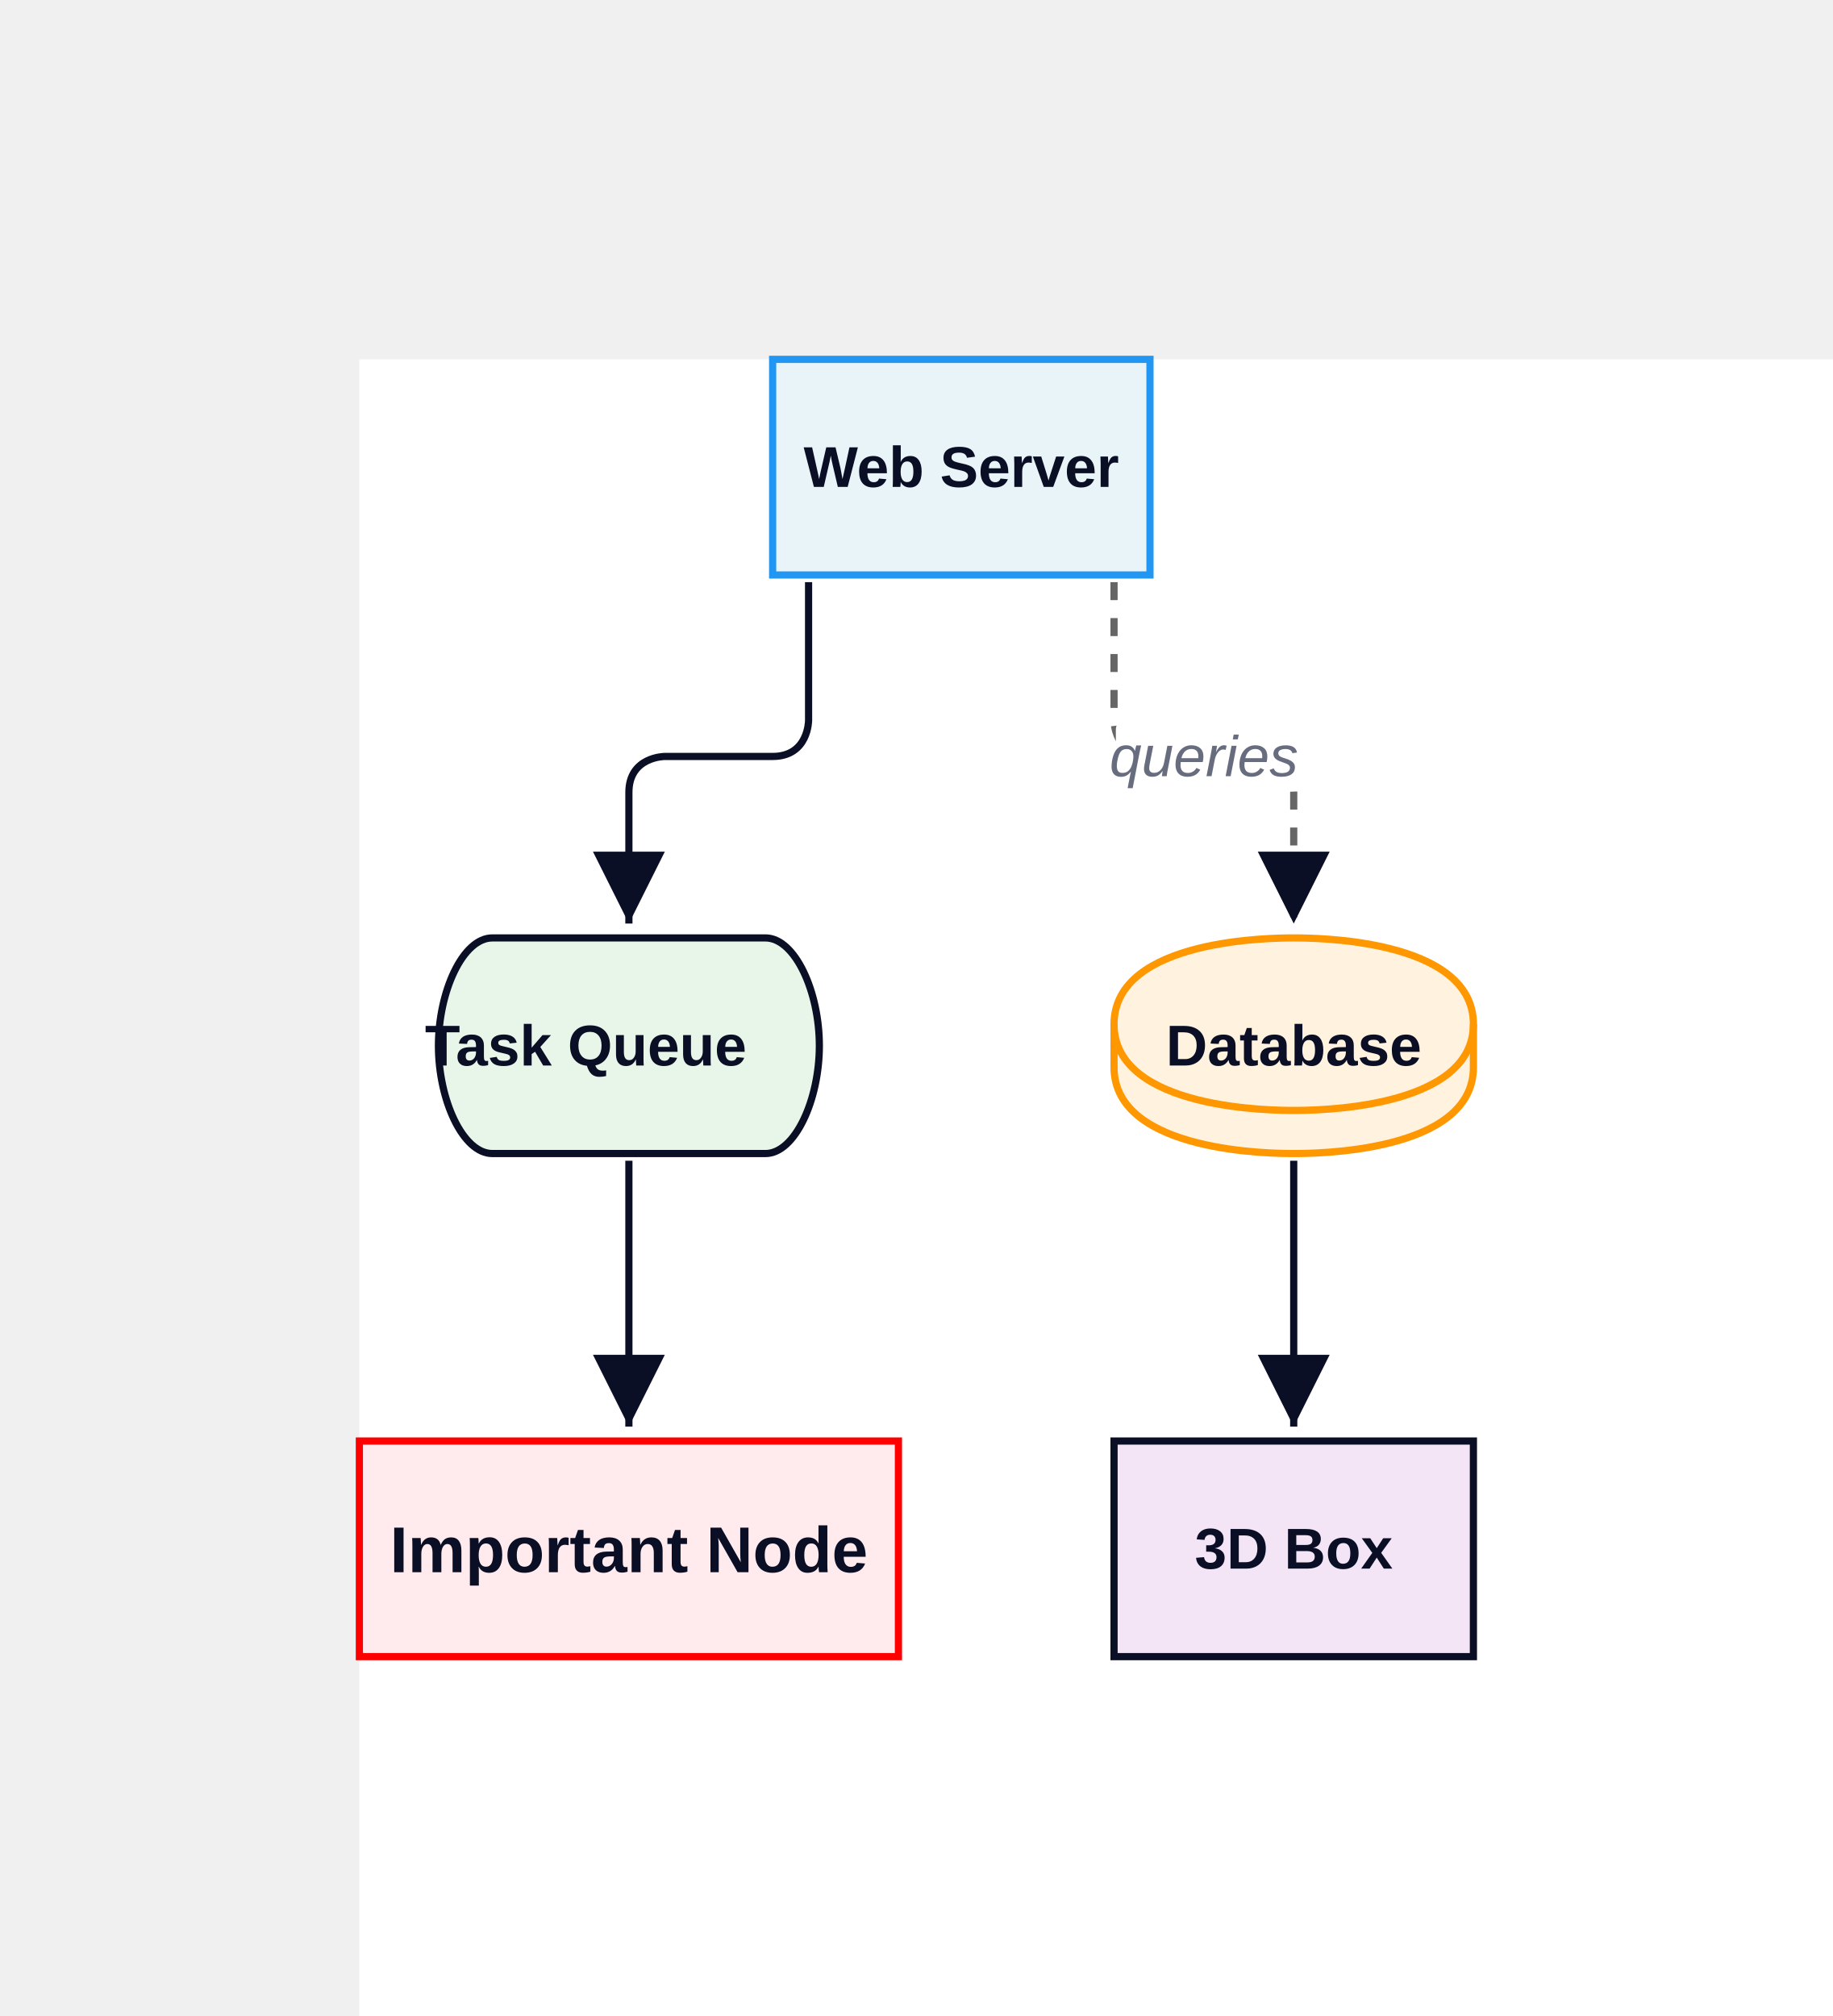
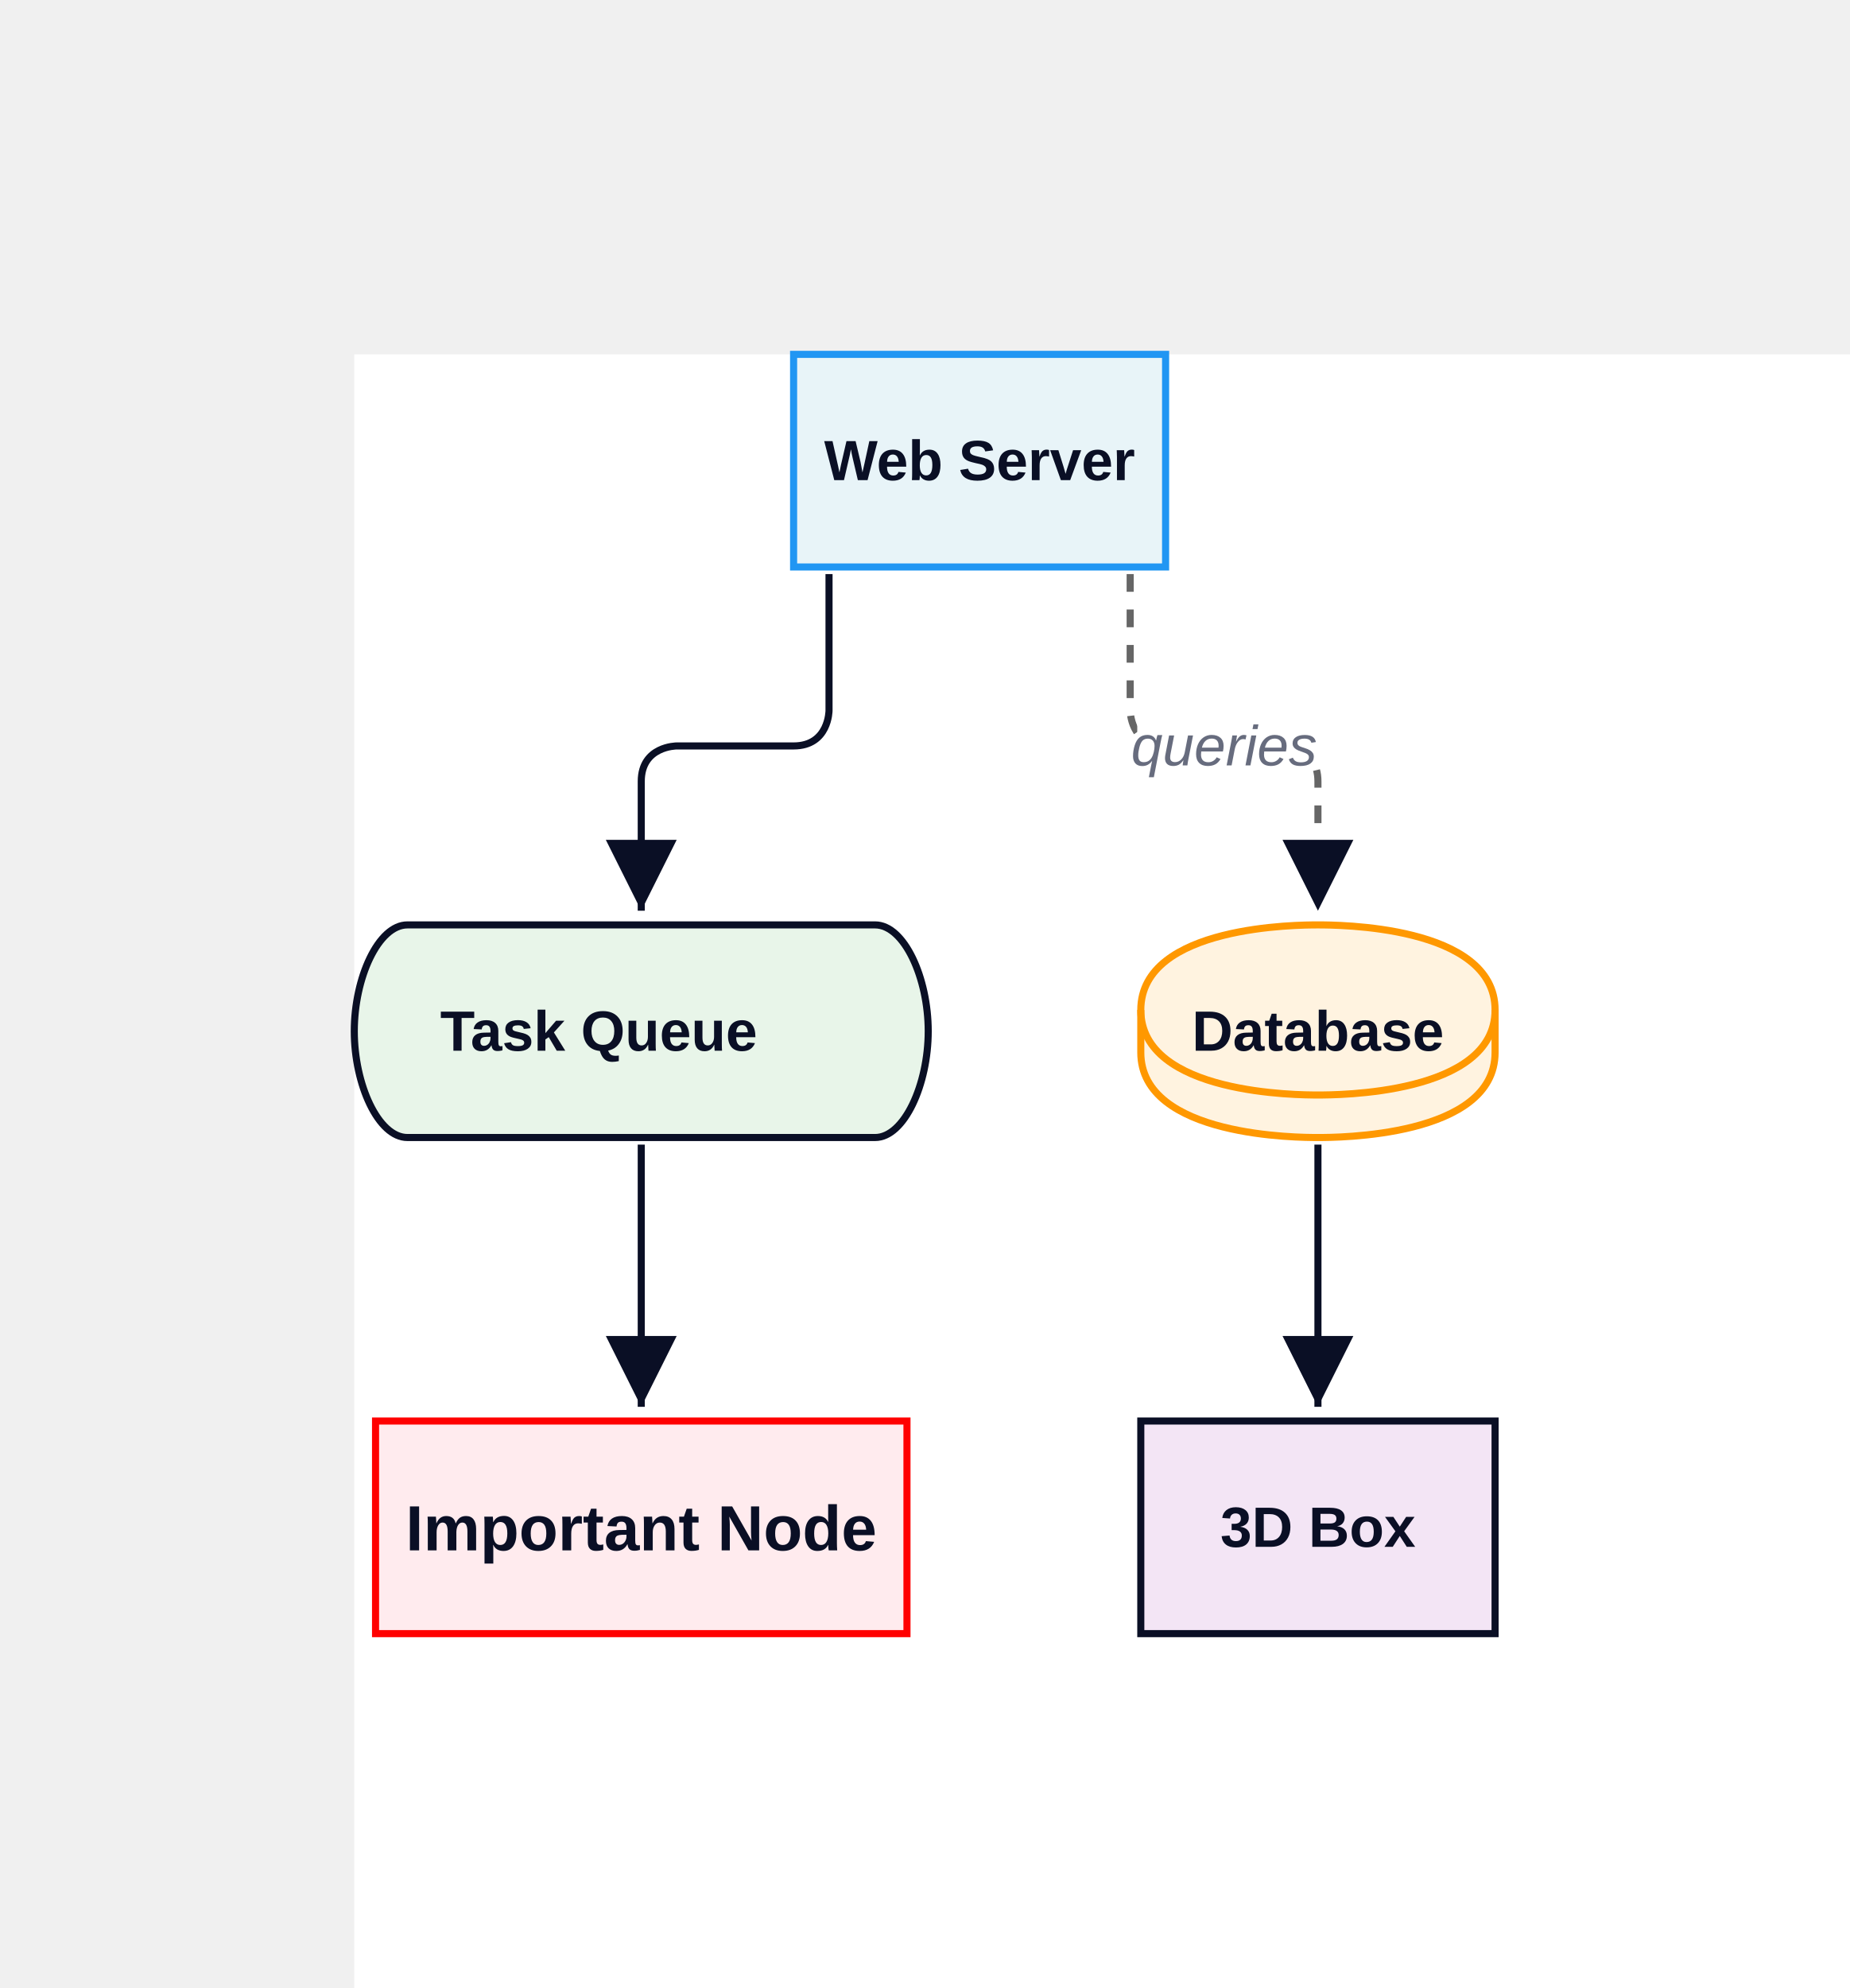
- <svg xmlns="http://www.w3.org/2000/svg" width="510" height="561" viewBox="-100 -100 510 561" data-d2-version="0.1.0">
+ <svg xmlns="http://www.w3.org/2000/svg" width="522" height="561" viewBox="-100 -100 522 561" data-d2-version="0.1.0">
  <defs>
    <marker id="arrow-triangle" markerWidth="10" markerHeight="10" refX="10" refY="5" orient="auto" markerUnits="strokeWidth">
      <path d="M0,0 L10,5 L0,10 Z" fill="#0A0F25" />
    </marker>
    <marker id="arrow-triangle-reverse" markerWidth="10" markerHeight="10" refX="0" refY="5" orient="auto" markerUnits="strokeWidth">
      <path d="M10,0 L0,5 L10,10 Z" fill="#0A0F25" />
    </marker>
    <marker id="arrow-diamond" markerWidth="10" markerHeight="10" refX="10" refY="5" orient="auto" markerUnits="strokeWidth">
      <path d="M0,5 L5,0 L10,5 L5,10 Z" fill="#0A0F25" />
    </marker>
    <marker id="arrow-diamond-reverse" markerWidth="10" markerHeight="10" refX="0" refY="5" orient="auto" markerUnits="strokeWidth">
      <path d="M0,5 L5,0 L10,5 L5,10 Z" fill="#0A0F25" />
    </marker>
    <marker id="arrow-circle" markerWidth="10" markerHeight="10" refX="6" refY="5" orient="auto" markerUnits="strokeWidth">
      <circle cx="5" cy="5" r="4" fill="#0A0F25" />
    </marker>
    <marker id="arrow-circle-reverse" markerWidth="10" markerHeight="10" refX="4" refY="5" orient="auto" markerUnits="strokeWidth">
      <circle cx="5" cy="5" r="4" fill="#0A0F25" />
    </marker>
    <marker id="arrow-cf-one" markerWidth="10" markerHeight="10" refX="10" refY="5" orient="auto" markerUnits="strokeWidth">
      <line x1="10" y1="0" x2="10" y2="10" stroke="#0A0F25" stroke-width="2" />
    </marker>
    <marker id="arrow-cf-one-reverse" markerWidth="10" markerHeight="10" refX="0" refY="5" orient="auto" markerUnits="strokeWidth">
      <line x1="0" y1="0" x2="0" y2="10" stroke="#0A0F25" stroke-width="2" />
    </marker>
    <marker id="arrow-cf-many" markerWidth="10" markerHeight="10" refX="10" refY="5" orient="auto" markerUnits="strokeWidth">
      <path d="M0,5 L10,0 M0,5 L10,5 M0,5 L10,10" stroke="#0A0F25" stroke-width="2" fill="none" />
    </marker>
    <marker id="arrow-cf-many-reverse" markerWidth="10" markerHeight="10" refX="0" refY="5" orient="auto" markerUnits="strokeWidth">
      <path d="M10,5 L0,0 M10,5 L0,5 M10,5 L0,10" stroke="#0A0F25" stroke-width="2" fill="none" />
    </marker>
    <marker id="arrow-cf-one-required" markerWidth="10" markerHeight="10" refX="10" refY="5" orient="auto" markerUnits="strokeWidth">
      <line x1="10" y1="0" x2="10" y2="10" stroke="#0A0F25" stroke-width="2" />
      <line x1="7" y1="0" x2="7" y2="10" stroke="#0A0F25" stroke-width="2" />
    </marker>
    <marker id="arrow-cf-one-required-reverse" markerWidth="10" markerHeight="10" refX="0" refY="5" orient="auto" markerUnits="strokeWidth">
      <line x1="0" y1="0" x2="0" y2="10" stroke="#0A0F25" stroke-width="2" />
      <line x1="3" y1="0" x2="3" y2="10" stroke="#0A0F25" stroke-width="2" />
    </marker>
    <marker id="arrow-cf-many-required" markerWidth="10" markerHeight="10" refX="10" refY="5" orient="auto" markerUnits="strokeWidth">
      <path d="M0,5 L10,0 M0,5 L10,5 M0,5 L10,10" stroke="#0A0F25" stroke-width="2" fill="none" />
      <line x1="3" y1="0" x2="3" y2="10" stroke="#0A0F25" stroke-width="2" />
    </marker>
    <marker id="arrow-cf-many-required-reverse" markerWidth="10" markerHeight="10" refX="0" refY="5" orient="auto" markerUnits="strokeWidth">
      <path d="M10,5 L0,0 M10,5 L0,5 M10,5 L0,10" stroke="#0A0F25" stroke-width="2" fill="none" />
      <line x1="7" y1="0" x2="7" y2="10" stroke="#0A0F25" stroke-width="2" />
    </marker>
    <marker id="arrow-cf-one-optional" markerWidth="10" markerHeight="10" refX="10" refY="5" orient="auto" markerUnits="strokeWidth">
      <line x1="10" y1="0" x2="10" y2="10" stroke="#0A0F25" stroke-width="2" />
      <circle cx="7" cy="5" r="2" stroke="#0A0F25" stroke-width="2" fill="white" />
    </marker>
    <marker id="arrow-cf-one-optional-reverse" markerWidth="10" markerHeight="10" refX="0" refY="5" orient="auto" markerUnits="strokeWidth">
      <line x1="0" y1="0" x2="0" y2="10" stroke="#0A0F25" stroke-width="2" />
      <circle cx="3" cy="5" r="2" stroke="#0A0F25" stroke-width="2" fill="white" />
    </marker>
    <marker id="arrow-cf-many-optional" markerWidth="10" markerHeight="10" refX="10" refY="5" orient="auto" markerUnits="strokeWidth">
      <path d="M0,5 L10,0 M0,5 L10,5 M0,5 L10,10" stroke="#0A0F25" stroke-width="2" fill="none" />
      <circle cx="3" cy="5" r="2" stroke="#0A0F25" stroke-width="2" fill="white" />
    </marker>
    <marker id="arrow-cf-many-optional-reverse" markerWidth="10" markerHeight="10" refX="0" refY="5" orient="auto" markerUnits="strokeWidth">
      <path d="M10,5 L0,0 M10,5 L0,5 M10,5 L0,10" stroke="#0A0F25" stroke-width="2" fill="none" />
      <circle cx="7" cy="5" r="2" stroke="#0A0F25" stroke-width="2" fill="white" />
    </marker>
    <marker id="arrow-line" markerWidth="10" markerHeight="10" refX="10" refY="5" orient="auto" markerUnits="strokeWidth">
      <line x1="10" y1="0" x2="10" y2="10" stroke="#0A0F25" stroke-width="2" />
    </marker>
    <marker id="arrow-line-reverse" markerWidth="10" markerHeight="10" refX="0" refY="5" orient="auto" markerUnits="strokeWidth">
      <line x1="0" y1="0" x2="0" y2="10" stroke="#0A0F25" stroke-width="2" />
    </marker>
    <marker id="arrow-open" markerWidth="10" markerHeight="10" refX="10" refY="5" orient="auto" markerUnits="strokeWidth">
      <path d="M0,0 L10,5 L0,10" stroke="#0A0F25" stroke-width="2" fill="none" />
    </marker>
    <marker id="arrow-open-reverse" markerWidth="10" markerHeight="10" refX="0" refY="5" orient="auto" markerUnits="strokeWidth">
      <path d="M10,0 L0,5 L10,10" stroke="#0A0F25" stroke-width="2" fill="none" />
    </marker>
    <marker id="arrow" markerWidth="10" markerHeight="10" refX="10" refY="5" orient="auto" markerUnits="strokeWidth">
      <path d="M0,0 L10,5 L0,10 Z" fill="#0A0F25" />
    </marker>
    <marker id="arrow-reverse" markerWidth="10" markerHeight="10" refX="0" refY="5" orient="auto" markerUnits="strokeWidth">
      <path d="M10,0 L0,5 L10,10 Z" fill="#0A0F25" />
    </marker>
  </defs>
  <rect width="100%" height="100%" fill="#FFFFFF" />
  <g id="base-layer">
-     <rect x="115" y="0" width="105" height="60" fill="#e8f4f8" stroke="#2196F3" stroke-width="2" rx="0" ry="0" />
-     <path d="M 210 185 C 210 161 255 161 260 161 C 265 161 310 161 310 185 L 310 197 C 310 221 265 221 260 221 C 255 221 210 221 210 197 L 210 185 Z" fill="#fff3e0" stroke="#FF9800" stroke-width="2" />
-     <ellipse cx="260" cy="185" rx="50" ry="24" fill="none" stroke="none" stroke-width="0" />
-     <path d="M 210 185 C 210 209 255 209 260 209 C 265 209 310 209 310 185" fill="none" stroke="#FF9800" stroke-width="2" />
-     <rect x="0" y="301" width="150" height="60" fill="#ffebee" stroke="red" stroke-width="2" rx="0" ry="0" />
-     <path d="M 37 161 L 113 161 C 121.25 161 128 176 128 191 C 128 206 121.25 221 113 221 L 37 221 C 28.75 221 22 206 22 191 C 22 176 28.75 161 37 161 Z" fill="#e8f5e9" stroke="#0A0F25" stroke-width="2" />
-     <rect x="210" y="301" width="100" height="60" fill="#f3e5f5" stroke="#0A0F25" stroke-width="2" rx="0" ry="0" />
-     <path d="M 210 62 C 210 77.4 210 85.1 210 100.5 C 210 100.5 210 110.5 220 110.5 C 232 110.5 238 110.5 250 110.5 C 250 110.5 260 110.5 260 120.5 C 260 135.1 260 142.4 260 157" fill="none" stroke="#666" stroke-width="2" marker-end="url(#arrow-triangle)" stroke-dasharray="5" />
-     <rect x="210.5" y="100" width="49" height="21" fill="#FFFFFF" stroke="none" stroke-width="1" rx="3" ry="3" />
-     <text x="235" y="116" text-anchor="middle" dominant-baseline="alphabetic" font-family="Arial, sans-serif" font-size="16" style="fill: #676C7E; font-style: italic">queries</text>
-     <path d="M 125 62 C 125 77.4 125 85.1 125 100.5 C 125 100.5 125 110.5 115 110.5 C 103 110.5 97 110.5 85 110.5 C 85 110.5 75 110.5 75 120.5 C 75 135.1 75 142.4 75 157" fill="none" stroke="#0A0F25" stroke-width="2" marker-end="url(#arrow-triangle)" />
-     <path d="M 75 223 C 75 252.6 75 267.4 75 297" fill="none" stroke="#0A0F25" stroke-width="2" marker-end="url(#arrow-triangle)" />
-     <path d="M 260 223 C 260 252.6 260 267.4 260 297" fill="none" stroke="#0A0F25" stroke-width="2" marker-end="url(#arrow-triangle)" />
-     <text x="167.5" y="35.5" text-anchor="middle" dominant-baseline="alphabetic" font-family="Arial, sans-serif" font-size="16" style="fill: #0A0F25; font-weight: 700">Web Server</text>
-     <text x="260" y="196.5" text-anchor="middle" dominant-baseline="alphabetic" font-family="Arial, sans-serif" font-size="16" style="fill: #0A0F25; font-weight: 700">Database</text>
-     <text x="75" y="337.5" text-anchor="middle" dominant-baseline="alphabetic" font-family="Arial, sans-serif" font-size="18" style="fill: #0A0F25; font-weight: 700">Important Node</text>
-     <text x="63" y="196.5" text-anchor="middle" dominant-baseline="alphabetic" font-family="Arial, sans-serif" font-size="16" style="fill: #0A0F25; font-weight: 700">Task Queue</text>
-     <text x="260" y="336.5" text-anchor="middle" dominant-baseline="alphabetic" font-family="Arial, sans-serif" font-size="16" style="fill: #0A0F25; font-weight: 700">3D Box</text>
+     <rect x="124" y="0" width="105" height="60" fill="#e8f4f8" stroke="#2196F3" stroke-width="2" rx="0" ry="0" />
+     <path d="M 222 185 C 222 161 267 161 272 161 C 277 161 322 161 322 185 L 322 197 C 322 221 277 221 272 221 C 267 221 222 221 222 197 L 222 185 Z" fill="#fff3e0" stroke="#FF9800" stroke-width="2" />
+     <ellipse cx="272" cy="185" rx="50" ry="24" fill="none" stroke="none" stroke-width="0" />
+     <path d="M 222 185 C 222 209 267 209 272 209 C 277 209 322 209 322 185" fill="none" stroke="#FF9800" stroke-width="2" />
+     <rect x="6" y="301" width="150" height="60" fill="#ffebee" stroke="red" stroke-width="2" rx="0" ry="0" />
+     <path d="M 15 161 L 147 161 C 155.25 161 162 176 162 191 C 162 206 155.25 221 147 221 L 15 221 C 6.75 221 0 206 0 191 C 0 176 6.75 161 15 161 Z" fill="#e8f5e9" stroke="#0A0F25" stroke-width="2" />
+     <rect x="222" y="301" width="100" height="60" fill="#f3e5f5" stroke="#0A0F25" stroke-width="2" rx="0" ry="0" />
+     <path d="M 219 62 C 219 77.4 219 85.1 219 100.5 C 219 100.5 219 110.5 229 110.5 C 242.2 110.5 248.8 110.5 262 110.5 C 262 110.5 272 110.5 272 120.5 C 272 135.1 272 142.4 272 157" fill="none" stroke="#666" stroke-width="2" marker-end="url(#arrow-triangle)" stroke-dasharray="5" />
+     <rect x="221" y="100" width="49" height="21" fill="#FFFFFF" stroke="none" stroke-width="1" rx="3" ry="3" />
+     <text x="245.5" y="116" text-anchor="middle" dominant-baseline="alphabetic" font-family="Arial, sans-serif" font-size="16" style="fill: #676C7E; font-style: italic">queries</text>
+     <path d="M 134 62 C 134 77.4 134 85.1 134 100.5 C 134 100.5 134 110.5 124 110.5 C 110.8 110.5 104.2 110.5 91 110.5 C 91 110.5 81 110.5 81 120.5 C 81 135.1 81 142.4 81 157" fill="none" stroke="#0A0F25" stroke-width="2" marker-end="url(#arrow-triangle)" />
+     <path d="M 81 223 C 81 252.6 81 267.4 81 297" fill="none" stroke="#0A0F25" stroke-width="2" marker-end="url(#arrow-triangle)" />
+     <path d="M 272 223 C 272 252.6 272 267.4 272 297" fill="none" stroke="#0A0F25" stroke-width="2" marker-end="url(#arrow-triangle)" />
+     <text x="176.5" y="35.5" text-anchor="middle" dominant-baseline="alphabetic" font-family="Arial, sans-serif" font-size="16" style="fill: #0A0F25; font-weight: 700">Web Server</text>
+     <text x="272" y="196.5" text-anchor="middle" dominant-baseline="alphabetic" font-family="Arial, sans-serif" font-size="16" style="fill: #0A0F25; font-weight: 700">Database</text>
+     <text x="81" y="337.5" text-anchor="middle" dominant-baseline="alphabetic" font-family="Arial, sans-serif" font-size="18" style="fill: #0A0F25; font-weight: 700">Important Node</text>
+     <text x="69" y="196.5" text-anchor="middle" dominant-baseline="alphabetic" font-family="Arial, sans-serif" font-size="16" style="fill: #0A0F25; font-weight: 700">Task Queue</text>
+     <text x="272" y="336.5" text-anchor="middle" dominant-baseline="alphabetic" font-family="Arial, sans-serif" font-size="16" style="fill: #0A0F25; font-weight: 700">3D Box</text>
  </g>
</svg>
